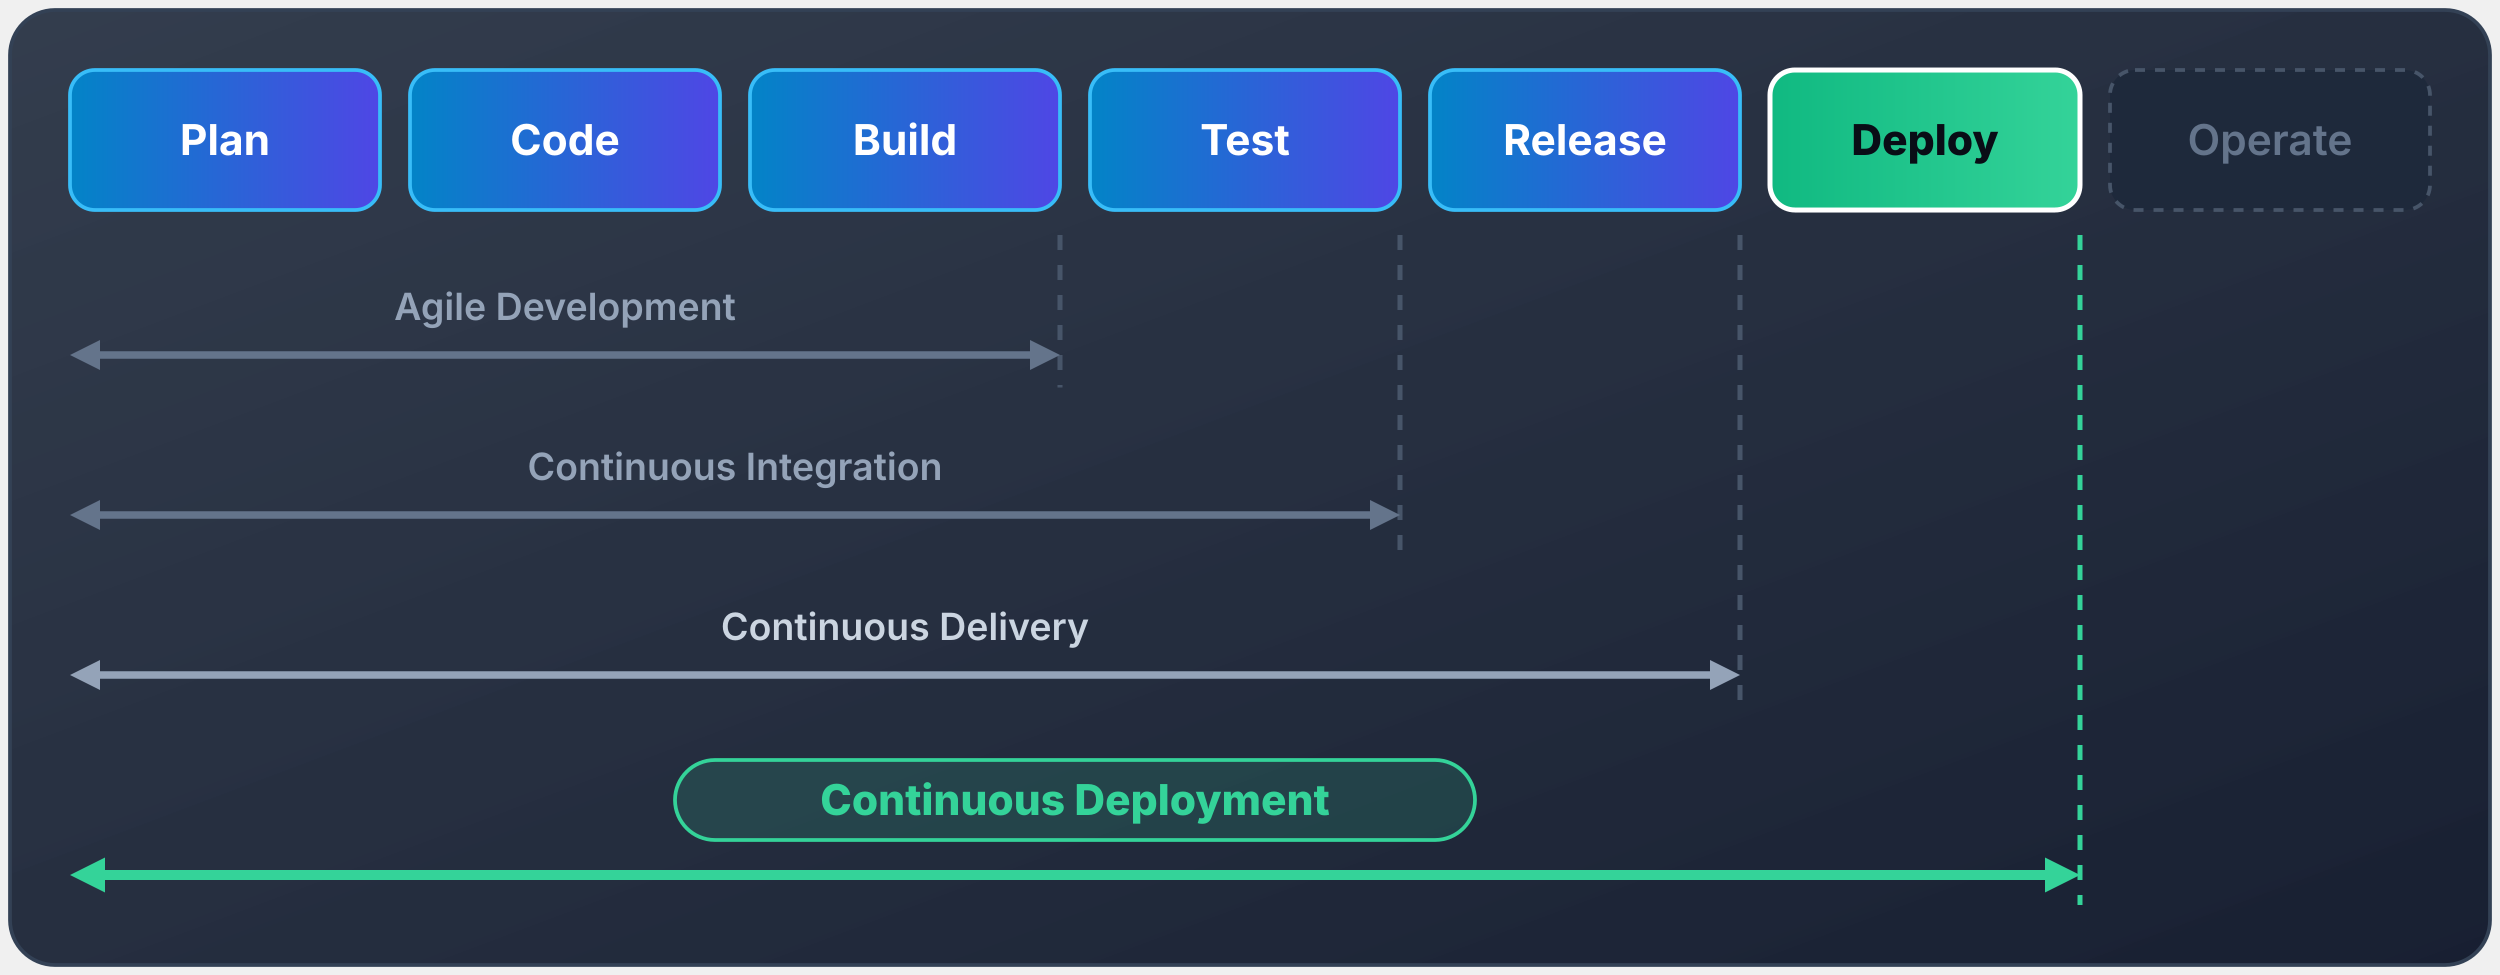
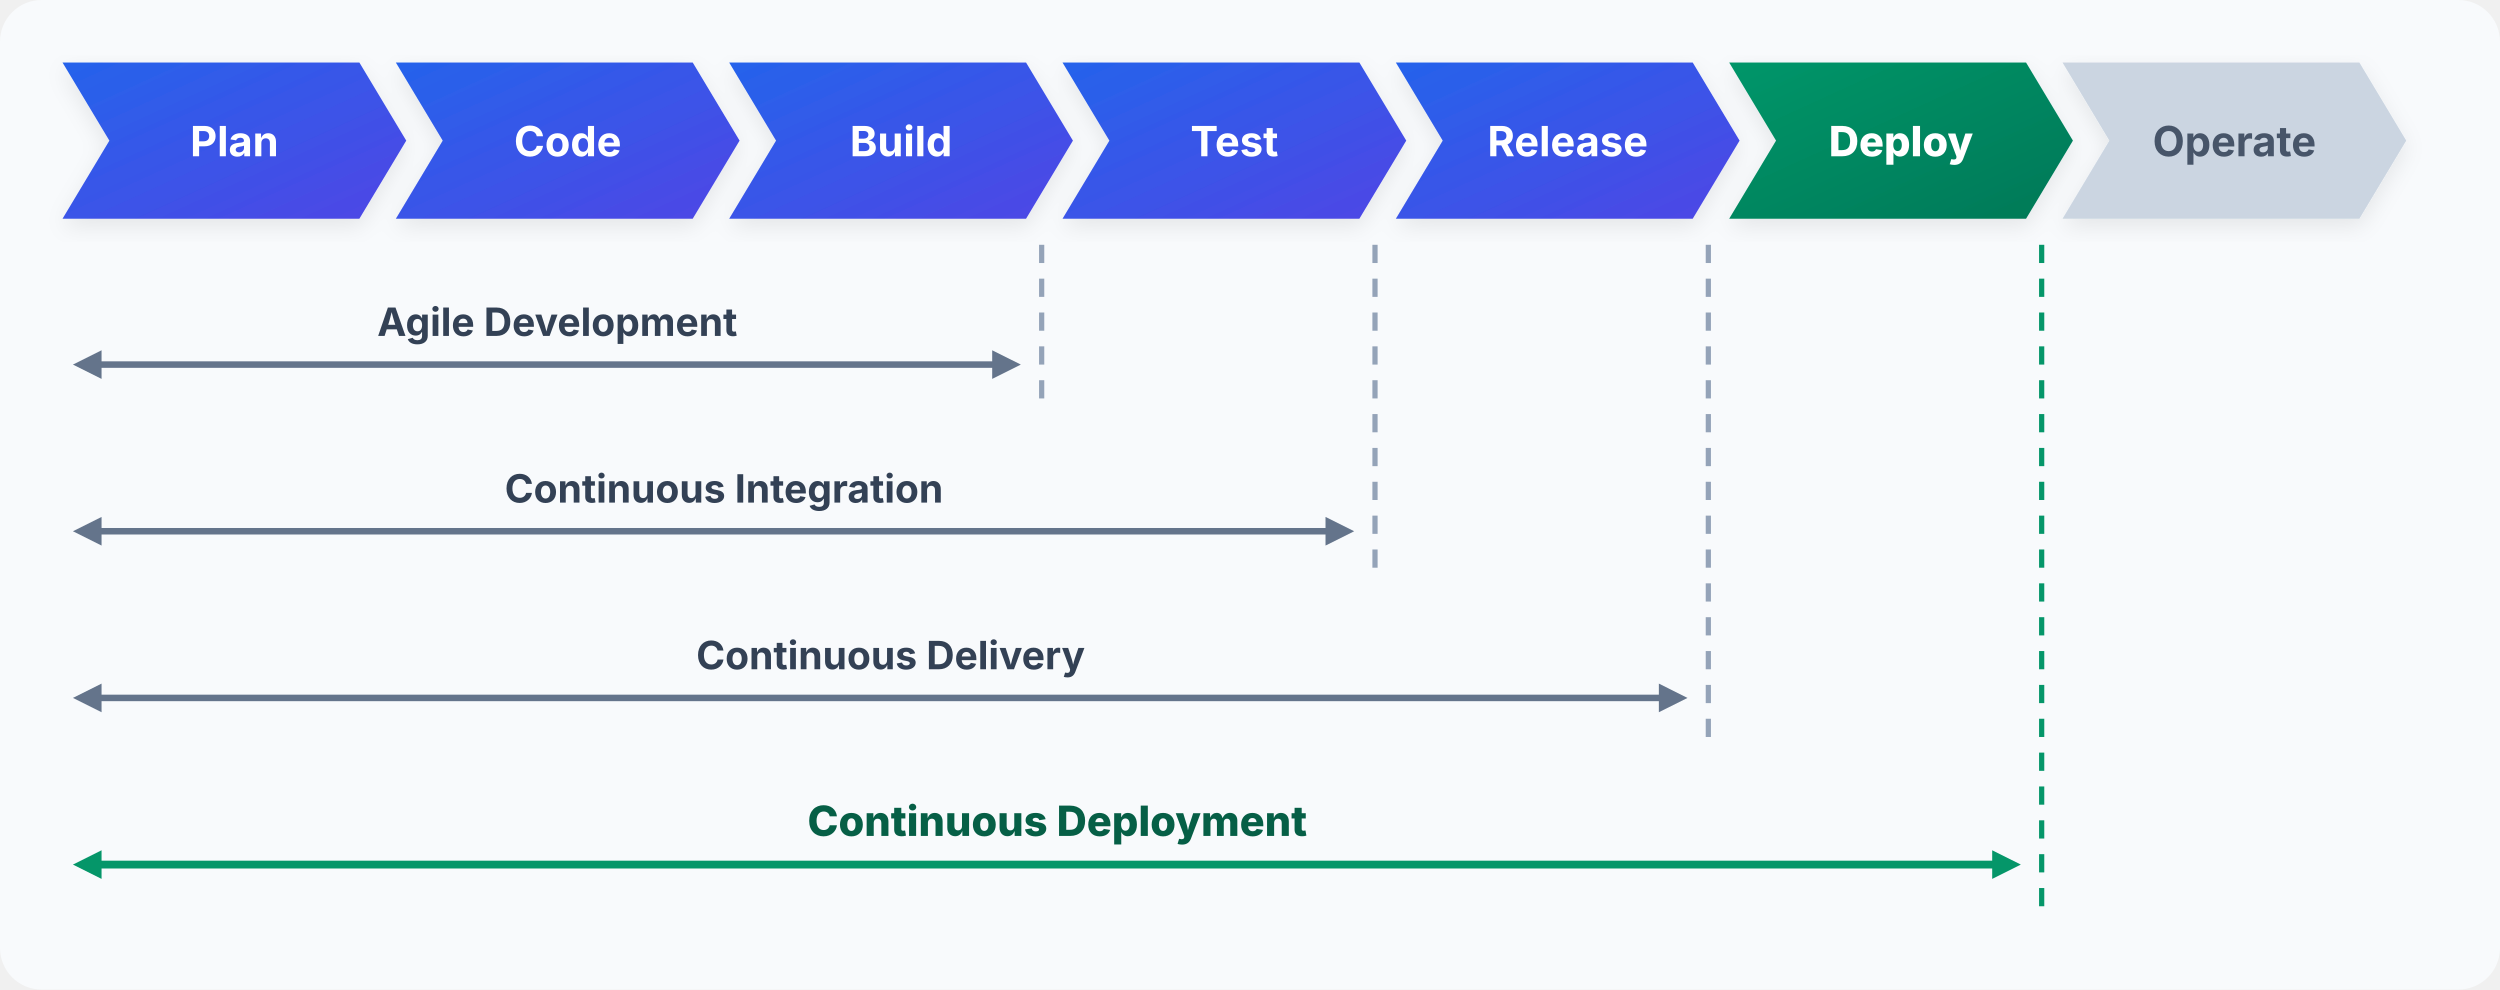
- <svg xmlns="http://www.w3.org/2000/svg" viewBox="0 0 1000 390" width="100%" height="100%">
+ <svg xmlns="http://www.w3.org/2000/svg" viewBox="0 0 960 380" width="960" height="380" font-family="'Inter', -apple-system, BlinkMacSystemFont, 'Segoe UI', sans-serif">
  <defs>
-     <linearGradient id="cdp-bg" x1="0%" y1="0%" x2="100%" y2="100%">
-       <stop offset="0%" stop-color="#1e293b" stop-opacity="0.9" />
-       <stop offset="100%" stop-color="#0f172a" stop-opacity="0.96" />
-     </linearGradient>
-     <linearGradient id="cdp-active" x1="0%" y1="0%" x2="100%" y2="0%">
-       <stop offset="0%" stop-color="#0284c7" />
+     <linearGradient id="plActive" x1="0" y1="0" x2="1" y2="1">
+       <stop offset="0%" stop-color="#2563eb" />
      <stop offset="100%" stop-color="#4f46e5" />
    </linearGradient>
-     <linearGradient id="cdp-highlight" x1="0%" y1="0%" x2="100%" y2="0%">
-       <stop offset="0%" stop-color="#10b981" />
-       <stop offset="100%" stop-color="#34d399" />
+     <linearGradient id="plHighlight" x1="0" y1="0" x2="1" y2="1">
+       <stop offset="0%" stop-color="#059669" />
+       <stop offset="100%" stop-color="#047857" />
    </linearGradient>
+     <filter id="plShadow" x="-10%" y="-10%" width="120%" height="125%">
+       <feDropShadow dx="0" dy="3" stdDeviation="4" flood-color="#0f172a" flood-opacity="0.08" />
+     </filter>
  </defs>
-   <rect x="4" y="4" width="992" height="382" rx="18" fill="url(#cdp-bg)" stroke="#334155" stroke-width="1.5" />
-   <rect x="28" y="28" width="124" height="56" rx="10" fill="url(#cdp-active)" stroke="#38bdf8" stroke-width="1.5" />
-   <text x="90" y="62" fill="#ffffff" font-family="Inter, system-ui, sans-serif" font-size="17" font-weight="700" text-anchor="middle">Plan</text>
-   <rect x="164" y="28" width="124" height="56" rx="10" fill="url(#cdp-active)" stroke="#38bdf8" stroke-width="1.5" />
-   <text x="226" y="62" fill="#ffffff" font-family="Inter, system-ui, sans-serif" font-size="17" font-weight="700" text-anchor="middle">Code</text>
-   <rect x="300" y="28" width="124" height="56" rx="10" fill="url(#cdp-active)" stroke="#38bdf8" stroke-width="1.5" />
-   <text x="362" y="62" fill="#ffffff" font-family="Inter, system-ui, sans-serif" font-size="17" font-weight="700" text-anchor="middle">Build</text>
-   <rect x="436" y="28" width="124" height="56" rx="10" fill="url(#cdp-active)" stroke="#38bdf8" stroke-width="1.5" />
-   <text x="498" y="62" fill="#ffffff" font-family="Inter, system-ui, sans-serif" font-size="17" font-weight="700" text-anchor="middle">Test</text>
-   <rect x="572" y="28" width="124" height="56" rx="10" fill="url(#cdp-active)" stroke="#38bdf8" stroke-width="1.5" />
-   <text x="634" y="62" fill="#ffffff" font-family="Inter, system-ui, sans-serif" font-size="17" font-weight="700" text-anchor="middle">Release</text>
-   <rect x="708" y="28" width="124" height="56" rx="10" fill="url(#cdp-highlight)" stroke="#ffffff" stroke-width="2" />
-   <text x="770" y="62" fill="#090d16" font-family="Inter, system-ui, sans-serif" font-size="17" font-weight="800" text-anchor="middle">Deploy</text>
-   <rect x="844" y="28" width="128" height="56" rx="10" fill="#1e293b" stroke="#475569" stroke-width="1.5" stroke-dasharray="4 4" />
-   <text x="908" y="62" fill="#64748b" font-family="Inter, system-ui, sans-serif" font-size="17" font-weight="600" text-anchor="middle">Operate</text>
-   <line x1="424" y1="94" x2="424" y2="155" stroke="#475569" stroke-width="2" stroke-dasharray="6 6" />
-   <line x1="560" y1="94" x2="560" y2="220" stroke="#475569" stroke-width="2" stroke-dasharray="6 6" />
-   <line x1="696" y1="94" x2="696" y2="285" stroke="#475569" stroke-width="2" stroke-dasharray="6 6" />
-   <line x1="832" y1="94" x2="832" y2="362" stroke="#34d399" stroke-width="2" stroke-dasharray="6 6" />
-   <text x="226" y="128" fill="#94a3b8" font-family="Inter, system-ui, sans-serif" font-size="15" font-weight="600" text-anchor="middle">Agile Development</text>
-   <line x1="36" y1="142" x2="416" y2="142" stroke="#64748b" stroke-width="3" />
-   <polygon points="28,142 40,136 40,148" fill="#64748b" />
-   <polygon points="424,142 412,136 412,148" fill="#64748b" />
-   <text x="294" y="192" fill="#94a3b8" font-family="Inter, system-ui, sans-serif" font-size="15" font-weight="600" text-anchor="middle">Continuous Integration</text>
-   <line x1="36" y1="206" x2="552" y2="206" stroke="#64748b" stroke-width="3" />
-   <polygon points="28,206 40,200 40,212" fill="#64748b" />
-   <polygon points="560,206 548,200 548,212" fill="#64748b" />
-   <text x="362" y="256" fill="#cbd5e1" font-family="Inter, system-ui, sans-serif" font-size="15" font-weight="600" text-anchor="middle">Continuous Delivery</text>
-   <line x1="36" y1="270" x2="688" y2="270" stroke="#94a3b8" stroke-width="3" />
-   <polygon points="28,270 40,264 40,276" fill="#94a3b8" />
-   <polygon points="696,270 684,264 684,276" fill="#94a3b8" />
-   <rect x="270" y="304" width="320" height="32" rx="16" fill="#34d399" fill-opacity="0.15" stroke="#34d399" stroke-width="1.5" />
-   <text x="430" y="326" fill="#34d399" font-family="Inter, system-ui, sans-serif" font-size="17" font-weight="800" text-anchor="middle">Continuous Deployment</text>
-   <line x1="36" y1="350" x2="824" y2="350" stroke="#34d399" stroke-width="4" />
-   <polygon points="28,350 42,343 42,357" fill="#34d399" />
-   <polygon points="832,350 818,343 818,357" fill="#34d399" />
+   <rect width="960" height="380" rx="16" fill="#f8fafc" />
+   <line x1="400" y1="94" x2="400" y2="158" stroke="#94a3b8" stroke-width="2" stroke-dasharray="7 6" />
+   <line x1="528" y1="94" x2="528" y2="222" stroke="#94a3b8" stroke-width="2" stroke-dasharray="7 6" />
+   <line x1="656" y1="94" x2="656" y2="286" stroke="#94a3b8" stroke-width="2" stroke-dasharray="7 6" />
+   <line x1="784" y1="94" x2="784" y2="350" stroke="#059669" stroke-width="2" stroke-dasharray="7 6" />
+   <g filter="url(#plShadow)">
+     <polygon points="24,24 138,24 156,54 138,84 24,84 42,54" fill="url(#plActive)" />
+     <text x="90.0" y="60" text-anchor="middle" font-size="16" font-weight="700" fill="#ffffff">Plan</text>
+     <polygon points="152,24 266,24 284,54 266,84 152,84 170,54" fill="url(#plActive)" />
+     <text x="218.0" y="60" text-anchor="middle" font-size="16" font-weight="700" fill="#ffffff">Code</text>
+     <polygon points="280,24 394,24 412,54 394,84 280,84 298,54" fill="url(#plActive)" />
+     <text x="346.0" y="60" text-anchor="middle" font-size="16" font-weight="700" fill="#ffffff">Build</text>
+     <polygon points="408,24 522,24 540,54 522,84 408,84 426,54" fill="url(#plActive)" />
+     <text x="474.0" y="60" text-anchor="middle" font-size="16" font-weight="700" fill="#ffffff">Test</text>
+     <polygon points="536,24 650,24 668,54 650,84 536,84 554,54" fill="url(#plActive)" />
+     <text x="602.0" y="60" text-anchor="middle" font-size="16" font-weight="700" fill="#ffffff">Release</text>
+     <polygon points="664,24 778,24 796,54 778,84 664,84 682,54" fill="url(#plHighlight)" />
+     <text x="730.0" y="60" text-anchor="middle" font-size="16" font-weight="800" fill="#ffffff">Deploy</text>
+     <polygon points="792,24 906,24 924,54 906,84 792,84 810,54" fill="#cbd5e1" />
+     <text x="858.0" y="60" text-anchor="middle" font-size="16" font-weight="700" fill="#475569">Operate</text>
+   </g>
+   <text x="214.0" y="129" text-anchor="middle" font-size="15" font-weight="700" fill="#334155">Agile Development</text>
+   <line x1="38" y1="140" x2="382" y2="140" stroke="#64748b" stroke-width="2.5" />
+   <polygon points="28,140 39,134.5 39,145.5" fill="#64748b" />
+   <polygon points="392,140 381,134.5 381,145.5" fill="#64748b" />
+   <text x="278.0" y="193" text-anchor="middle" font-size="15" font-weight="700" fill="#334155">Continuous Integration</text>
+   <line x1="38" y1="204" x2="510" y2="204" stroke="#64748b" stroke-width="2.5" />
+   <polygon points="28,204 39,198.5 39,209.5" fill="#64748b" />
+   <polygon points="520,204 509,198.5 509,209.5" fill="#64748b" />
+   <text x="342.0" y="257" text-anchor="middle" font-size="15" font-weight="700" fill="#334155">Continuous Delivery</text>
+   <line x1="38" y1="268" x2="638" y2="268" stroke="#64748b" stroke-width="2.5" />
+   <polygon points="28,268 39,262.5 39,273.5" fill="#64748b" />
+   <polygon points="648,268 637,262.5 637,273.5" fill="#64748b" />
+   <text x="406.0" y="321" text-anchor="middle" font-size="16" font-weight="800" fill="#065f46">Continuous Deployment</text>
+   <line x1="38" y1="332" x2="766" y2="332" stroke="#059669" stroke-width="3" />
+   <polygon points="28,332 39,326.5 39,337.5" fill="#059669" />
+   <polygon points="776,332 765,326.5 765,337.5" fill="#059669" />
</svg>
